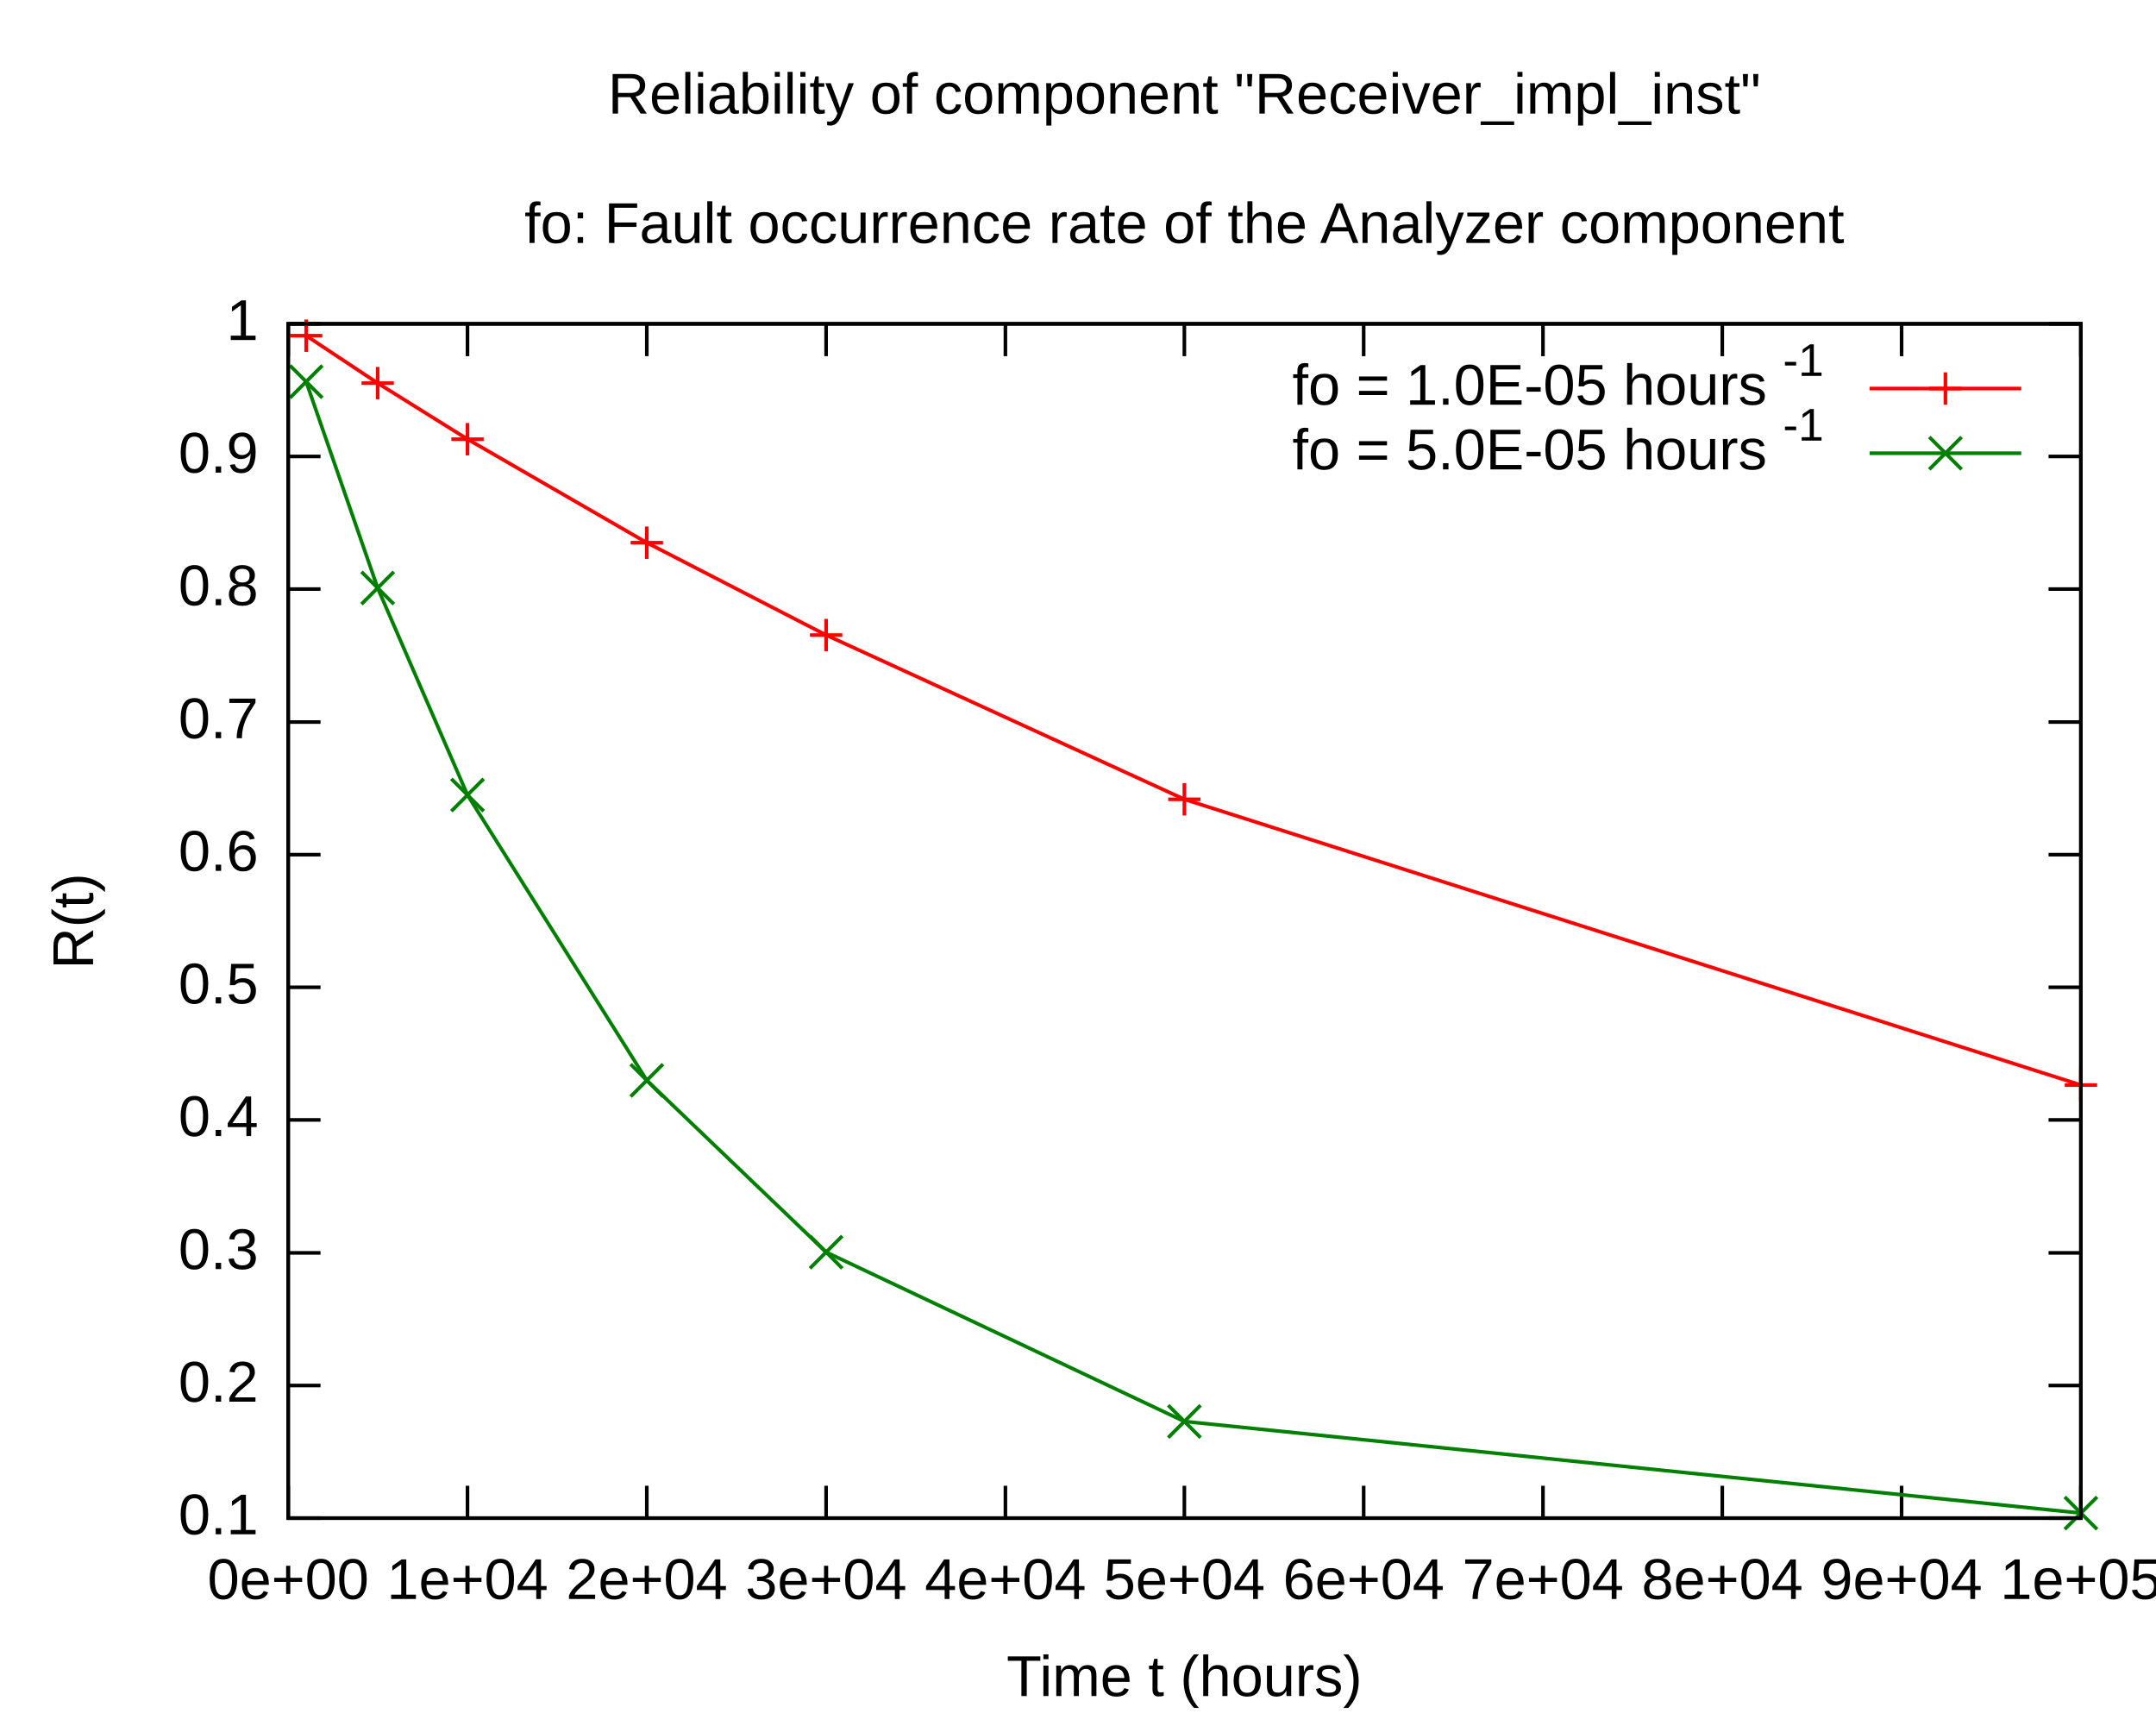
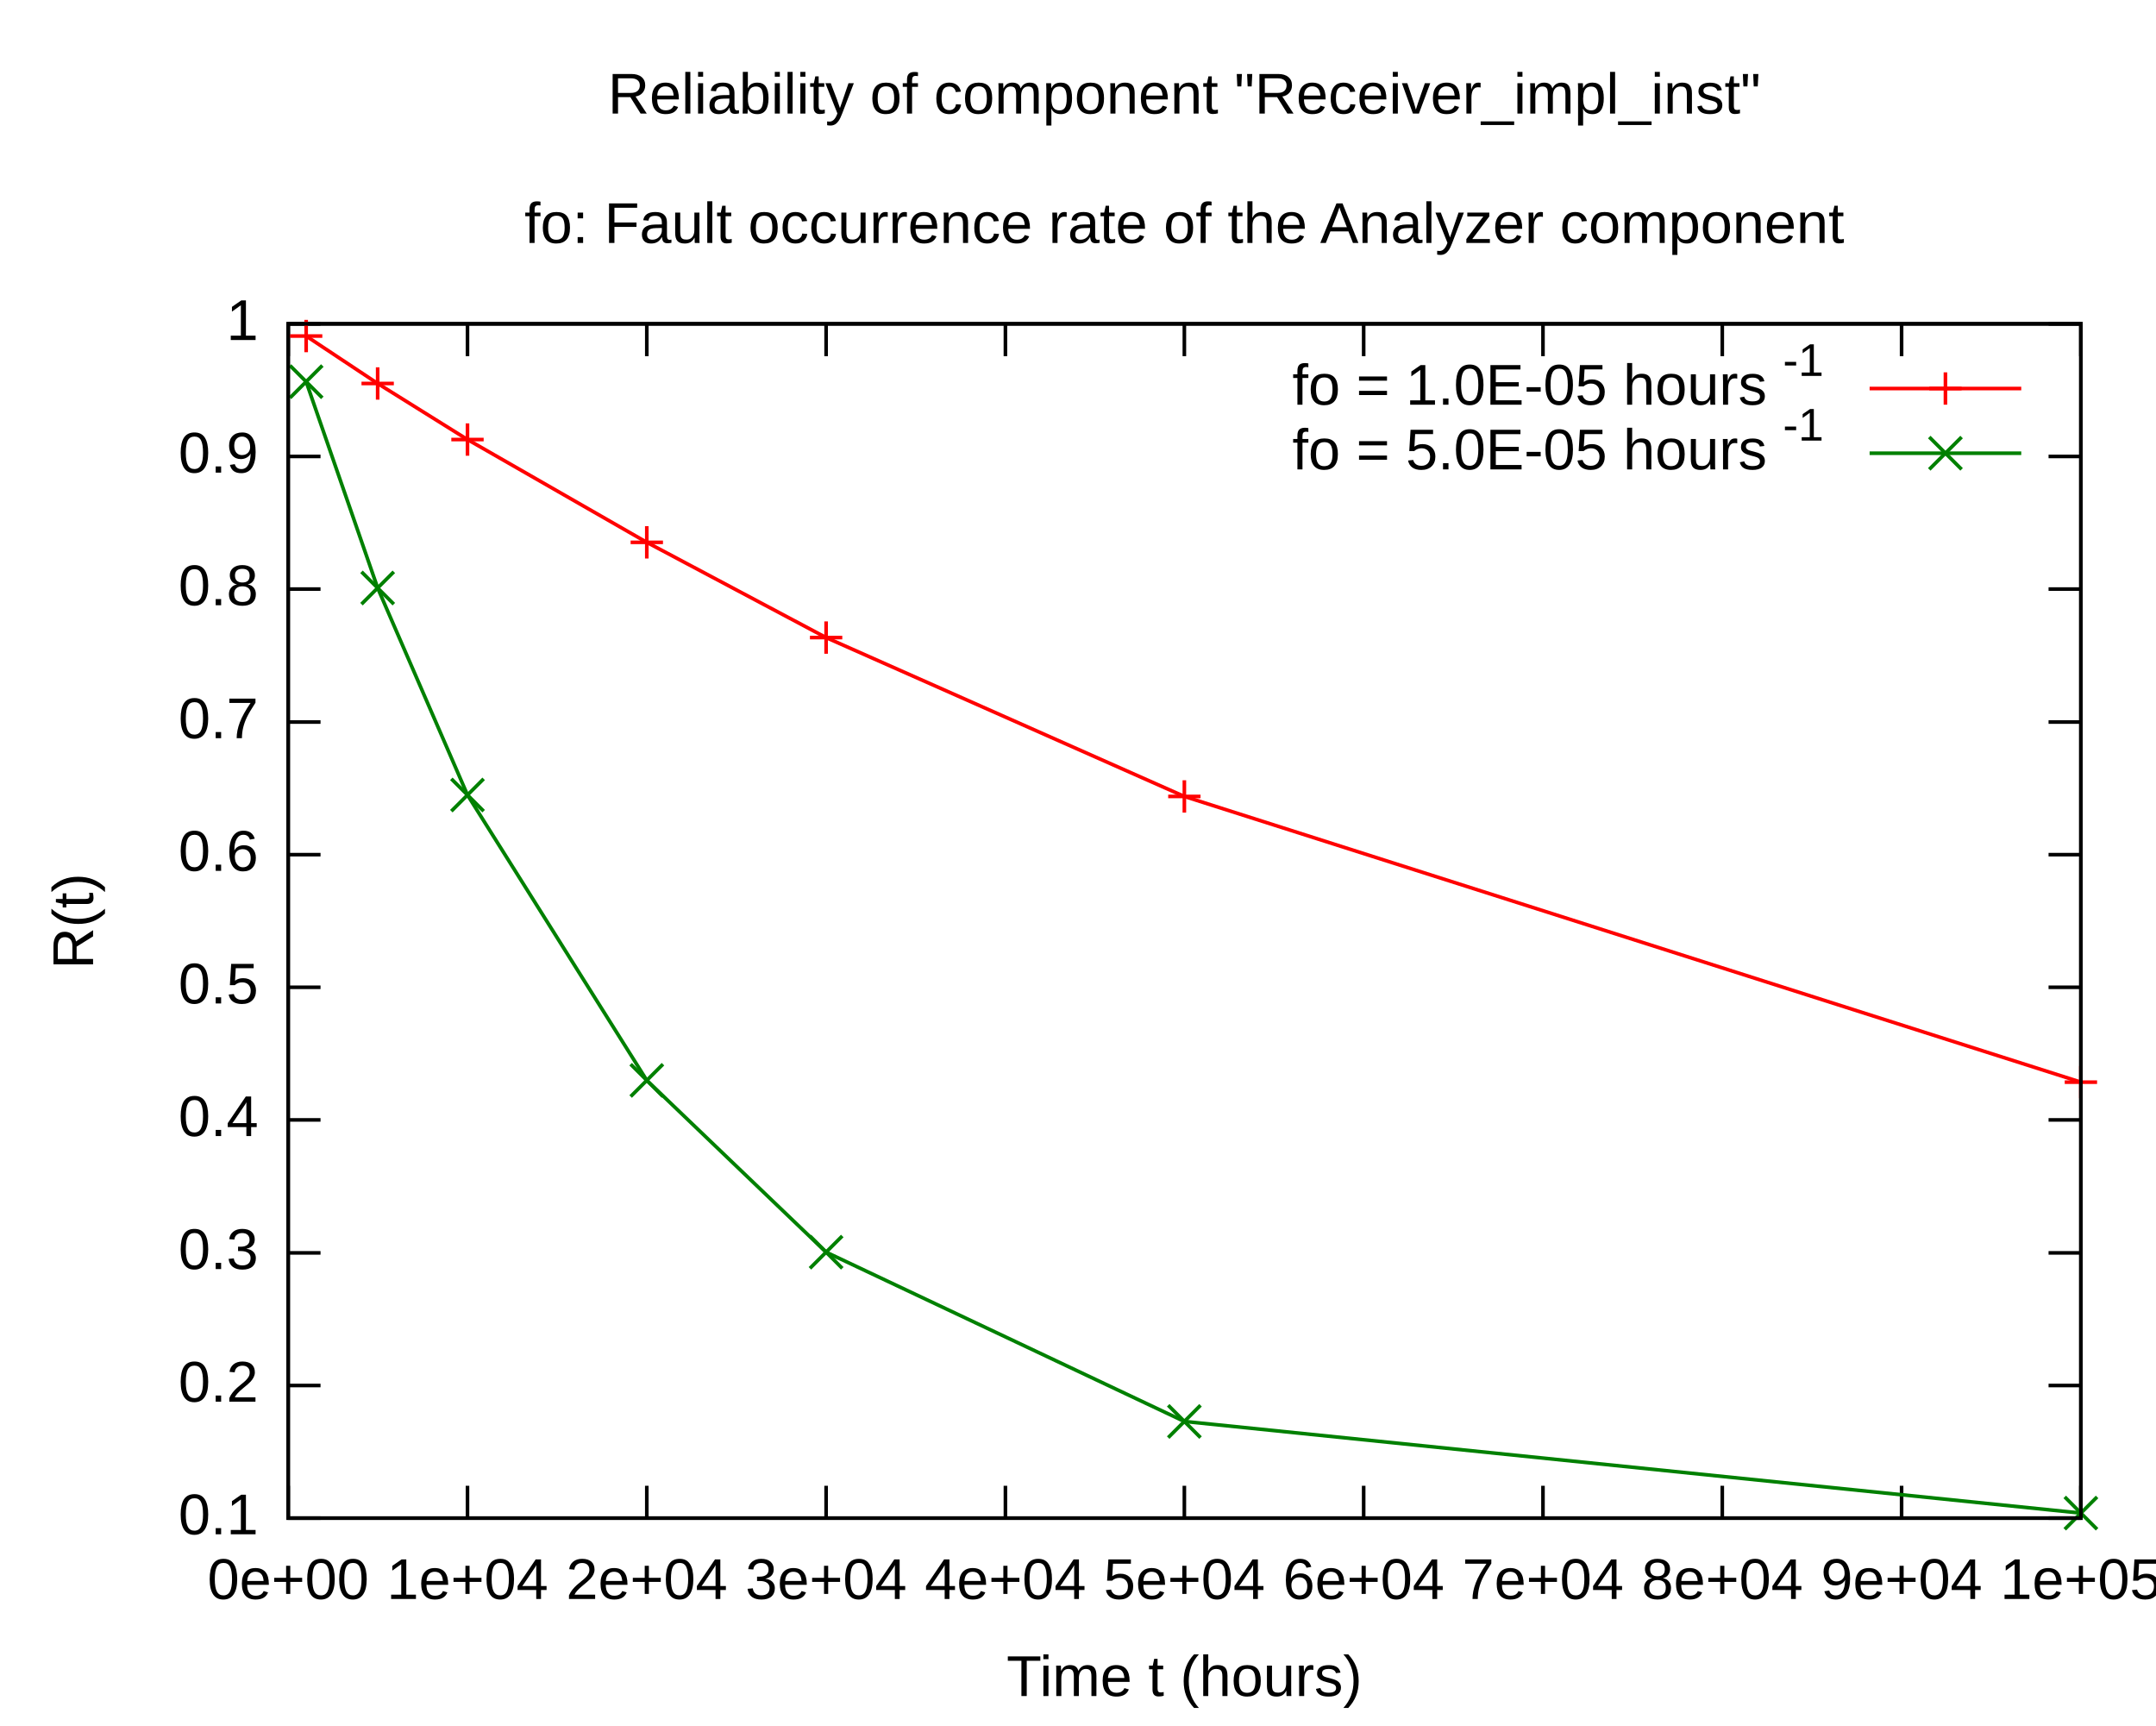
<svg xmlns="http://www.w3.org/2000/svg" xmlns:xlink="http://www.w3.org/1999/xlink" width="600" height="480" viewBox="0 0 600 480">
  <defs>
    <circle id="gpDot" r="0.5" stroke-width="0.5" />
    <path id="gpPt0" stroke-width="0.222" stroke="currentColor" d="M-1,0 h2 M0,-1 v2" />
    <path id="gpPt1" stroke-width="0.222" stroke="currentColor" d="M-1,-1 L1,1 M1,-1 L-1,1" />
    <path id="gpPt2" stroke-width="0.222" stroke="currentColor" d="M-1,0 L1,0 M0,-1 L0,1 M-1,-1 L1,1 M-1,1 L1,-1" />
    <rect id="gpPt3" stroke-width="0.222" stroke="currentColor" x="-1" y="-1" width="2" height="2" />
    <rect id="gpPt4" stroke-width="0.222" stroke="currentColor" fill="currentColor" x="-1" y="-1" width="2" height="2" />
    <circle id="gpPt5" stroke-width="0.222" stroke="currentColor" cx="0" cy="0" r="1" />
    <use xlink:href="#gpPt5" id="gpPt6" fill="currentColor" stroke="none" />
    <path id="gpPt7" stroke-width="0.222" stroke="currentColor" d="M0,-1.33 L-1.33,0.67 L1.33,0.67 z" />
    <use xlink:href="#gpPt7" id="gpPt8" fill="currentColor" stroke="none" />
    <use xlink:href="#gpPt7" id="gpPt9" stroke="currentColor" transform="rotate(180)" />
    <use xlink:href="#gpPt9" id="gpPt10" fill="currentColor" stroke="none" />
    <use xlink:href="#gpPt3" id="gpPt11" stroke="currentColor" transform="rotate(45)" />
    <use xlink:href="#gpPt11" id="gpPt12" fill="currentColor" stroke="none" />
  </defs>
  <g style="fill:none; color:white; stroke:currentColor; stroke-width:1.00; stroke-linecap:butt; stroke-linejoin:miter">
</g>
  <g style="fill:none; color:black; stroke:currentColor; stroke-width:1.00; stroke-linecap:butt; stroke-linejoin:miter">
    <path d="M80.2,422.4 L89.2,422.4 M579.1,422.4 L570.1,422.4 " />
    <g transform="translate(71.9,426.9)" style="stroke:none; fill:black; font-family:Arial; font-size:12.00pt; text-anchor:end">
      <text>
        <tspan> 0.1</tspan>
      </text>
    </g>
    <path d="M80.2,385.5 L89.2,385.5 M579.1,385.5 L570.1,385.5 " />
    <g transform="translate(71.9,390.0)" style="stroke:none; fill:black; font-family:Arial; font-size:12.00pt; text-anchor:end">
      <text>
        <tspan> 0.2</tspan>
      </text>
    </g>
    <path d="M80.2,348.6 L89.2,348.6 M579.1,348.6 L570.1,348.6 " />
    <g transform="translate(71.9,353.1)" style="stroke:none; fill:black; font-family:Arial; font-size:12.00pt; text-anchor:end">
      <text>
        <tspan> 0.3</tspan>
      </text>
    </g>
    <path d="M80.2,311.6 L89.2,311.6 M579.1,311.6 L570.1,311.6 " />
    <g transform="translate(71.9,316.1)" style="stroke:none; fill:black; font-family:Arial; font-size:12.00pt; text-anchor:end">
      <text>
        <tspan> 0.4</tspan>
      </text>
    </g>
    <path d="M80.2,274.7 L89.2,274.7 M579.1,274.7 L570.1,274.7 " />
    <g transform="translate(71.9,279.2)" style="stroke:none; fill:black; font-family:Arial; font-size:12.00pt; text-anchor:end">
      <text>
        <tspan> 0.5</tspan>
      </text>
    </g>
    <path d="M80.2,237.8 L89.2,237.8 M579.1,237.8 L570.1,237.8 " />
    <g transform="translate(71.9,242.3)" style="stroke:none; fill:black; font-family:Arial; font-size:12.00pt; text-anchor:end">
      <text>
        <tspan> 0.6</tspan>
      </text>
    </g>
    <path d="M80.2,200.9 L89.2,200.9 M579.1,200.9 L570.1,200.9 " />
    <g transform="translate(71.9,205.4)" style="stroke:none; fill:black; font-family:Arial; font-size:12.00pt; text-anchor:end">
      <text>
        <tspan> 0.7</tspan>
      </text>
    </g>
    <path d="M80.2,163.9 L89.2,163.9 M579.1,163.9 L570.1,163.9 " />
    <g transform="translate(71.9,168.4)" style="stroke:none; fill:black; font-family:Arial; font-size:12.00pt; text-anchor:end">
      <text>
        <tspan> 0.8</tspan>
      </text>
    </g>
    <path d="M80.2,127.0 L89.2,127.0 M579.1,127.0 L570.1,127.0 " />
    <g transform="translate(71.9,131.5)" style="stroke:none; fill:black; font-family:Arial; font-size:12.00pt; text-anchor:end">
      <text>
        <tspan> 0.9</tspan>
      </text>
    </g>
    <path d="M80.2,90.1 L89.2,90.1 M579.1,90.1 L570.1,90.1 " />
    <g transform="translate(71.9,94.6)" style="stroke:none; fill:black; font-family:Arial; font-size:12.00pt; text-anchor:end">
      <text>
        <tspan> 1</tspan>
      </text>
    </g>
    <path d="M80.2,422.4 L80.2,413.4 M80.2,90.1 L80.2,99.1 " />
    <g transform="translate(80.2,444.9)" style="stroke:none; fill:black; font-family:Arial; font-size:12.00pt; text-anchor:middle">
      <text>
        <tspan>0e+00</tspan>
      </text>
    </g>
    <path d="M130.1,422.4 L130.1,413.4 M130.1,90.1 L130.1,99.1 " />
    <g transform="translate(130.1,444.9)" style="stroke:none; fill:black; font-family:Arial; font-size:12.00pt; text-anchor:middle">
      <text>
        <tspan>1e+04</tspan>
      </text>
    </g>
    <path d="M180.0,422.4 L180.0,413.4 M180.0,90.1 L180.0,99.1 " />
    <g transform="translate(180.0,444.9)" style="stroke:none; fill:black; font-family:Arial; font-size:12.00pt; text-anchor:middle">
      <text>
        <tspan>2e+04</tspan>
      </text>
    </g>
    <path d="M229.9,422.4 L229.9,413.4 M229.9,90.1 L229.9,99.1 " />
    <g transform="translate(229.9,444.9)" style="stroke:none; fill:black; font-family:Arial; font-size:12.00pt; text-anchor:middle">
      <text>
        <tspan>3e+04</tspan>
      </text>
    </g>
    <path d="M279.8,422.4 L279.8,413.4 M279.8,90.1 L279.8,99.1 " />
    <g transform="translate(279.8,444.9)" style="stroke:none; fill:black; font-family:Arial; font-size:12.00pt; text-anchor:middle">
      <text>
        <tspan>4e+04</tspan>
      </text>
    </g>
    <path d="M329.6,422.4 L329.6,413.4 M329.6,90.1 L329.6,99.1 " />
    <g transform="translate(329.6,444.9)" style="stroke:none; fill:black; font-family:Arial; font-size:12.00pt; text-anchor:middle">
      <text>
        <tspan>5e+04</tspan>
      </text>
    </g>
    <path d="M379.5,422.4 L379.5,413.4 M379.5,90.1 L379.5,99.1 " />
    <g transform="translate(379.5,444.9)" style="stroke:none; fill:black; font-family:Arial; font-size:12.00pt; text-anchor:middle">
      <text>
        <tspan>6e+04</tspan>
      </text>
    </g>
    <path d="M429.4,422.4 L429.4,413.4 M429.4,90.1 L429.4,99.1 " />
    <g transform="translate(429.4,444.9)" style="stroke:none; fill:black; font-family:Arial; font-size:12.00pt; text-anchor:middle">
      <text>
        <tspan>7e+04</tspan>
      </text>
    </g>
    <path d="M479.3,422.4 L479.3,413.4 M479.3,90.1 L479.3,99.1 " />
    <g transform="translate(479.3,444.9)" style="stroke:none; fill:black; font-family:Arial; font-size:12.00pt; text-anchor:middle">
      <text>
        <tspan>8e+04</tspan>
      </text>
    </g>
    <path d="M529.2,422.4 L529.2,413.4 M529.2,90.1 L529.2,99.1 " />
    <g transform="translate(529.2,444.9)" style="stroke:none; fill:black; font-family:Arial; font-size:12.00pt; text-anchor:middle">
      <text>
        <tspan>9e+04</tspan>
      </text>
    </g>
    <path d="M579.1,422.4 L579.1,413.4 M579.1,90.1 L579.1,99.1 " />
    <g transform="translate(579.1,444.9)" style="stroke:none; fill:black; font-family:Arial; font-size:12.00pt; text-anchor:middle">
      <text>
        <tspan>1e+05</tspan>
      </text>
    </g>
    <path d="M80.2,90.1 L80.2,422.4 L579.1,422.4 L579.1,90.1 L80.2,90.1 Z " />
    <g transform="translate(25.9,256.3) rotate(270)" style="stroke:none; fill:black; font-family:Arial; font-size:12.00pt; text-anchor:middle">
      <text>
        <tspan>R(t)</tspan>
      </text>
    </g>
    <g transform="translate(329.6,471.9)" style="stroke:none; fill:black; font-family:Arial; font-size:12.00pt; text-anchor:middle">
      <text>
        <tspan>Time t (hours)</tspan>
      </text>
    </g>
    <g transform="translate(329.6,31.6)" style="stroke:none; fill:black; font-family:Arial; font-size:12.00pt; text-anchor:middle">
      <text>
        <tspan>Reliability of component "Receiver_impl_inst"
</tspan>
      </text>
    </g>
    <g transform="translate(329.6,49.6)" style="stroke:none; fill:black; font-family:Arial; font-size:12.00pt; text-anchor:middle">
      <text>
        <tspan>
</tspan>
      </text>
    </g>
    <g transform="translate(329.6,67.6)" style="stroke:none; fill:black; font-family:Arial; font-size:12.00pt; text-anchor:middle">
      <text>
        <tspan>fo: Fault occurrence rate of the Analyzer component</tspan>
      </text>
    </g>
  </g>
  <a xlink:title="Plot #1">
    <g style="fill:none; color:red; stroke:currentColor; stroke-width:1.00; stroke-linecap:butt; stroke-linejoin:miter">
      <g transform="translate(512.0,112.6)" style="stroke:none; fill:black; font-family:Arial; font-size:12.00pt; text-anchor:end">
        <text>
          <tspan>fo = 1.0E-05 hours</tspan>
          <tspan font-size="9.6pt" dy="-6.00pt">-1</tspan>
          <tspan font-size="12.0pt" dy="6.00pt" />
        </text>
      </g>
-       <path d="M520.3,108.1 L562.5,108.1 M85.2,93.4 L105.1,106.6 L130.1,122.2 L180.0,151.0 L229.9,176.7 L329.6,222.4    L579.1,301.9 " />
-       <use xlink:href="#gpPt0" transform="translate(85.2,93.4) scale(4.50)" />
-       <use xlink:href="#gpPt0" transform="translate(105.1,106.6) scale(4.50)" />
-       <use xlink:href="#gpPt0" transform="translate(130.1,122.2) scale(4.50)" />
-       <use xlink:href="#gpPt0" transform="translate(180.0,151.0) scale(4.50)" />
-       <use xlink:href="#gpPt0" transform="translate(229.9,176.7) scale(4.50)" />
-       <use xlink:href="#gpPt0" transform="translate(329.6,222.4) scale(4.50)" />
-       <use xlink:href="#gpPt0" transform="translate(579.1,301.9) scale(4.50)" />
+       <path d="M520.3,108.1 L562.5,108.1 M85.2,93.5 L105.1,106.7 L130.1,122.3 L180.0,150.9 L229.9,177.4 L329.6,221.6    L579.1,301.1 " />
+       <use xlink:href="#gpPt0" transform="translate(85.2,93.5) scale(4.50)" />
+       <use xlink:href="#gpPt0" transform="translate(105.1,106.7) scale(4.50)" />
+       <use xlink:href="#gpPt0" transform="translate(130.1,122.3) scale(4.50)" />
+       <use xlink:href="#gpPt0" transform="translate(180.0,150.9) scale(4.50)" />
+       <use xlink:href="#gpPt0" transform="translate(229.9,177.4) scale(4.50)" />
+       <use xlink:href="#gpPt0" transform="translate(329.6,221.6) scale(4.50)" />
+       <use xlink:href="#gpPt0" transform="translate(579.1,301.1) scale(4.50)" />
      <use xlink:href="#gpPt0" transform="translate(541.4,108.1) scale(4.50)" />
    </g>
  </a>
  <a xlink:title="Plot #2">
    <g style="fill:none; color:green; stroke:currentColor; stroke-width:1.00; stroke-linecap:butt; stroke-linejoin:miter">
      <g transform="translate(512.0,130.6)" style="stroke:none; fill:black; font-family:Arial; font-size:12.00pt; text-anchor:end">
        <text>
          <tspan>fo = 5.0E-05 hours</tspan>
          <tspan font-size="9.6pt" dy="-6.00pt">-1</tspan>
          <tspan font-size="12.0pt" dy="6.00pt" />
        </text>
      </g>
      <path d="M520.3,126.1 L562.5,126.1 M85.2,106.2 L105.1,163.6 L130.1,221.2 L180.0,300.6 L229.9,348.4 L329.6,395.5    L579.1,421.0 " />
      <use xlink:href="#gpPt1" transform="translate(85.2,106.2) scale(4.50)" />
      <use xlink:href="#gpPt1" transform="translate(105.1,163.6) scale(4.50)" />
      <use xlink:href="#gpPt1" transform="translate(130.1,221.2) scale(4.50)" />
      <use xlink:href="#gpPt1" transform="translate(180.0,300.6) scale(4.50)" />
      <use xlink:href="#gpPt1" transform="translate(229.9,348.4) scale(4.50)" />
      <use xlink:href="#gpPt1" transform="translate(329.6,395.5) scale(4.50)" />
      <use xlink:href="#gpPt1" transform="translate(579.1,421.0) scale(4.50)" />
      <use xlink:href="#gpPt1" transform="translate(541.4,126.1) scale(4.50)" />
    </g>
  </a>
  <g style="fill:none; color:black; stroke:currentColor; stroke-width:1.00; stroke-linecap:butt; stroke-linejoin:miter">
    <path d="M80.2,90.1 L80.2,422.4 L579.1,422.4 L579.1,90.1 L80.2,90.1 Z " />
  </g>
</svg>
